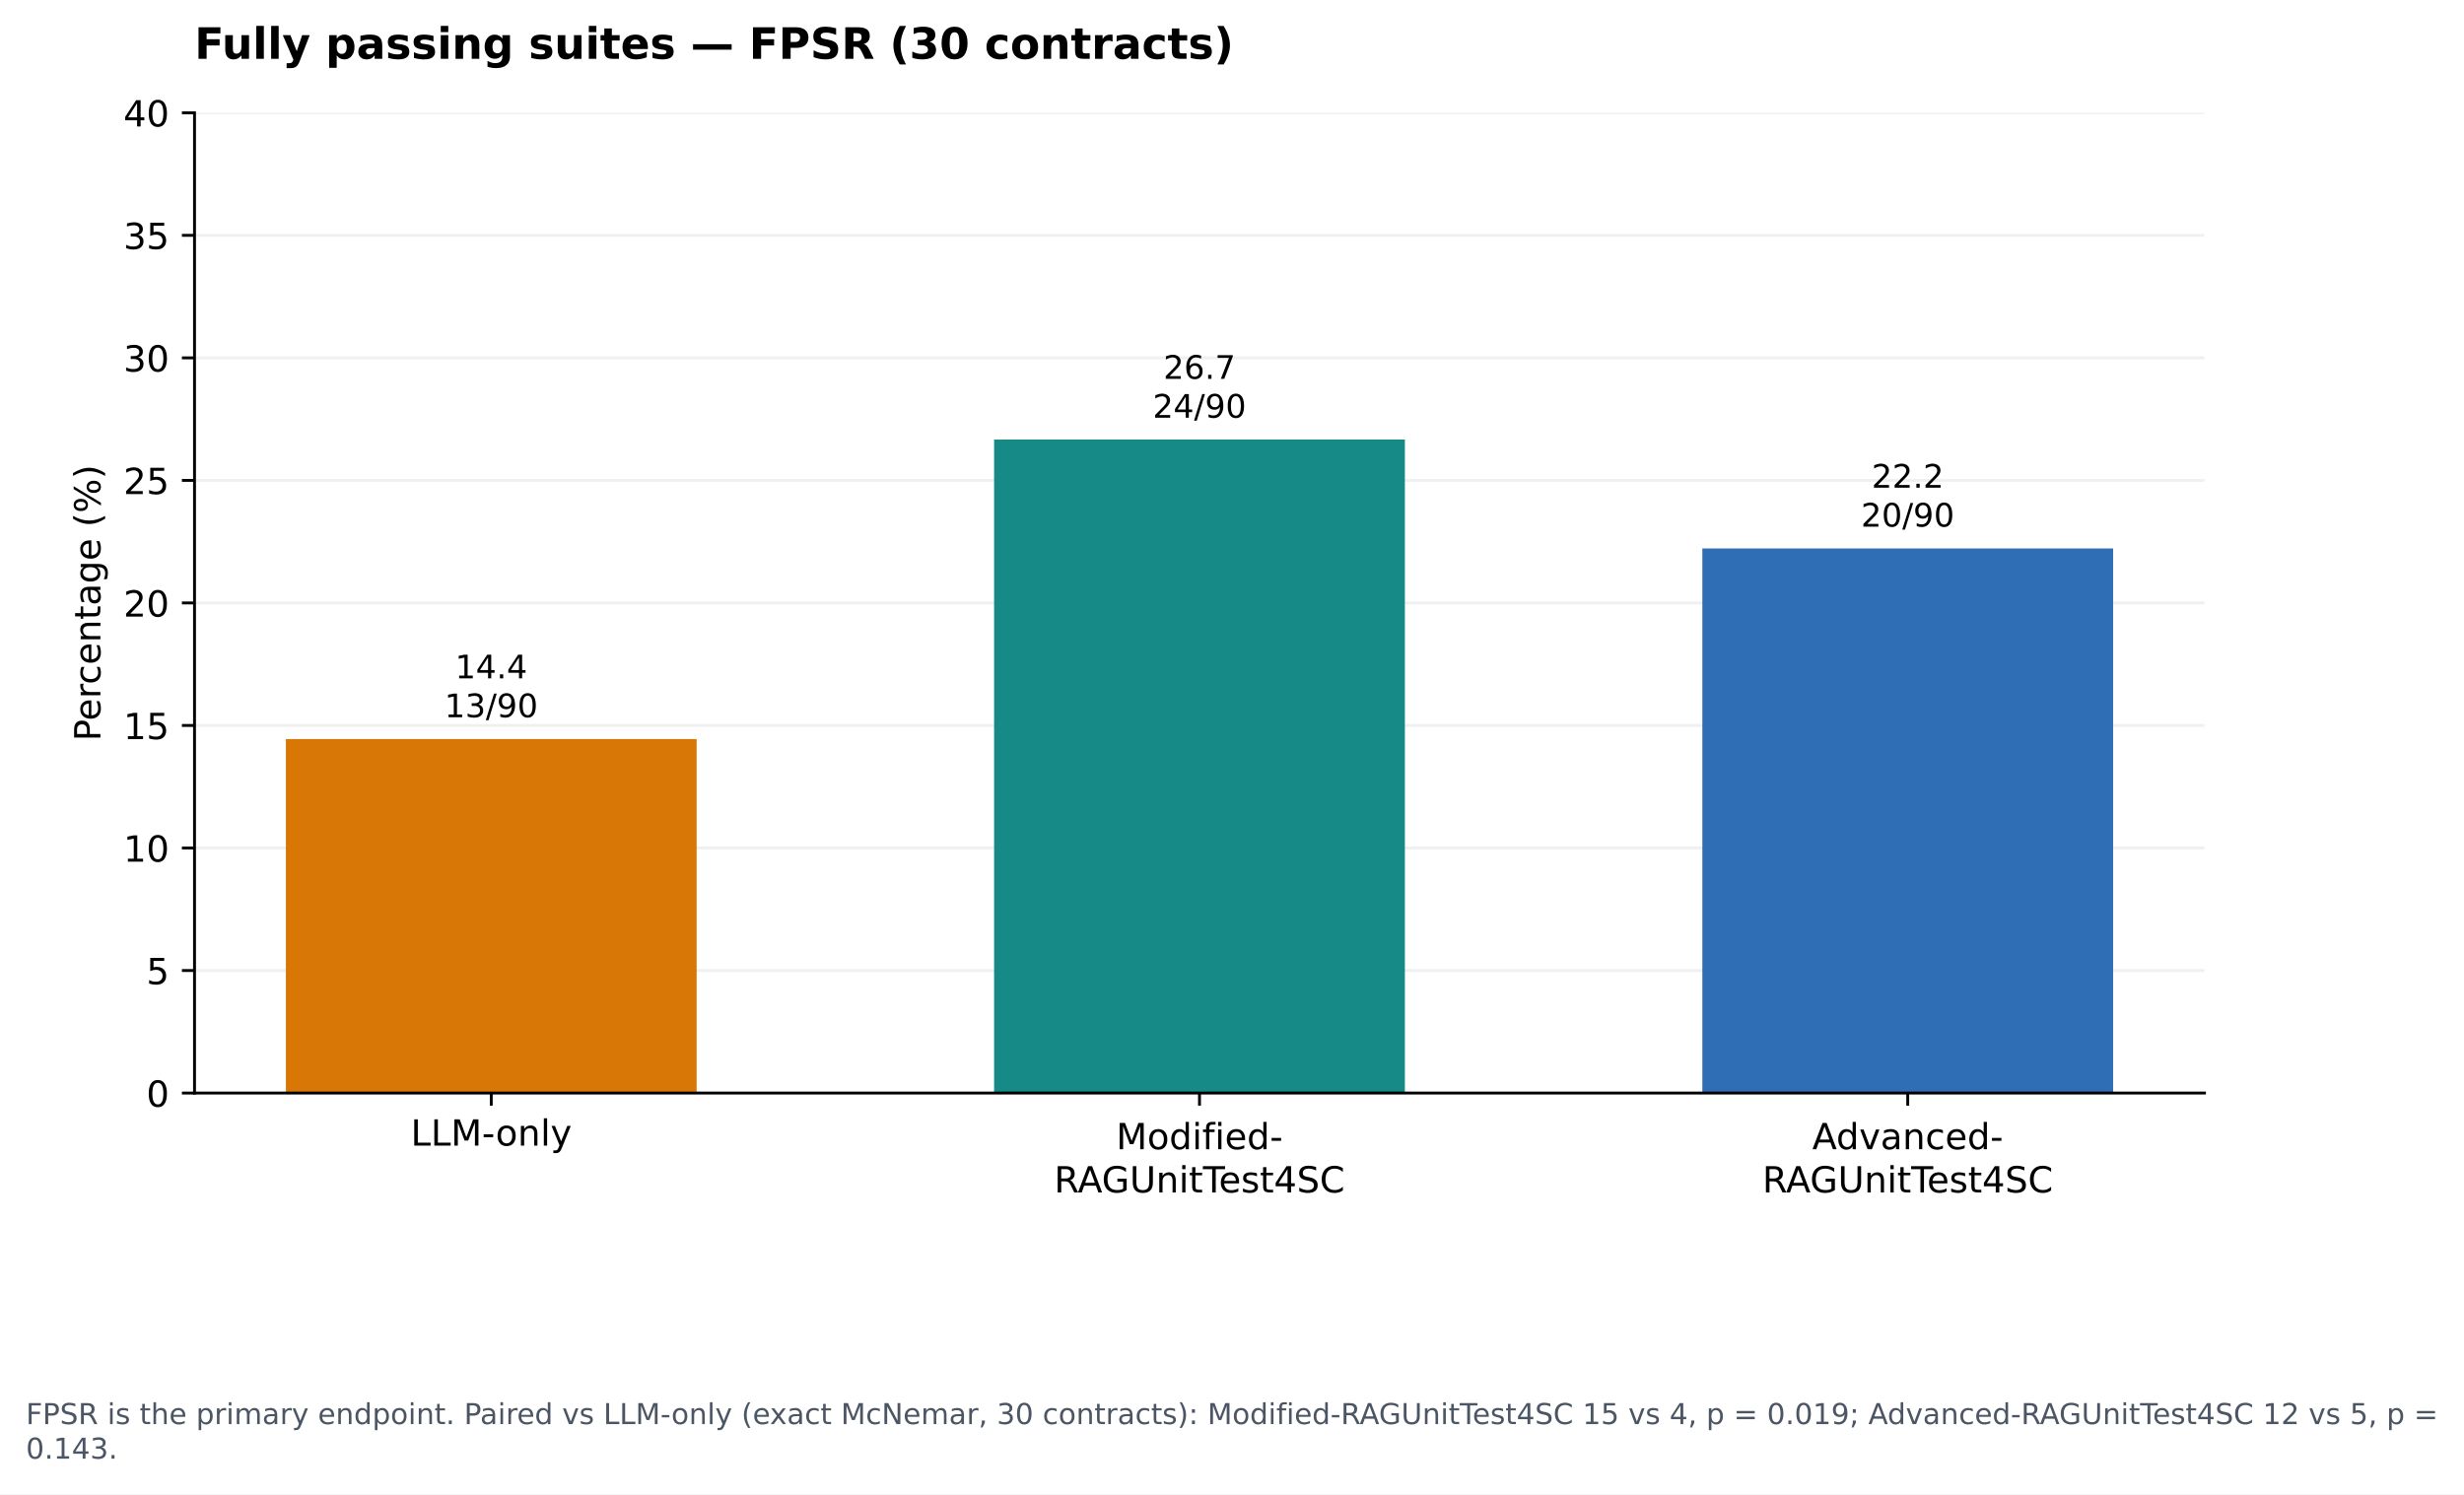
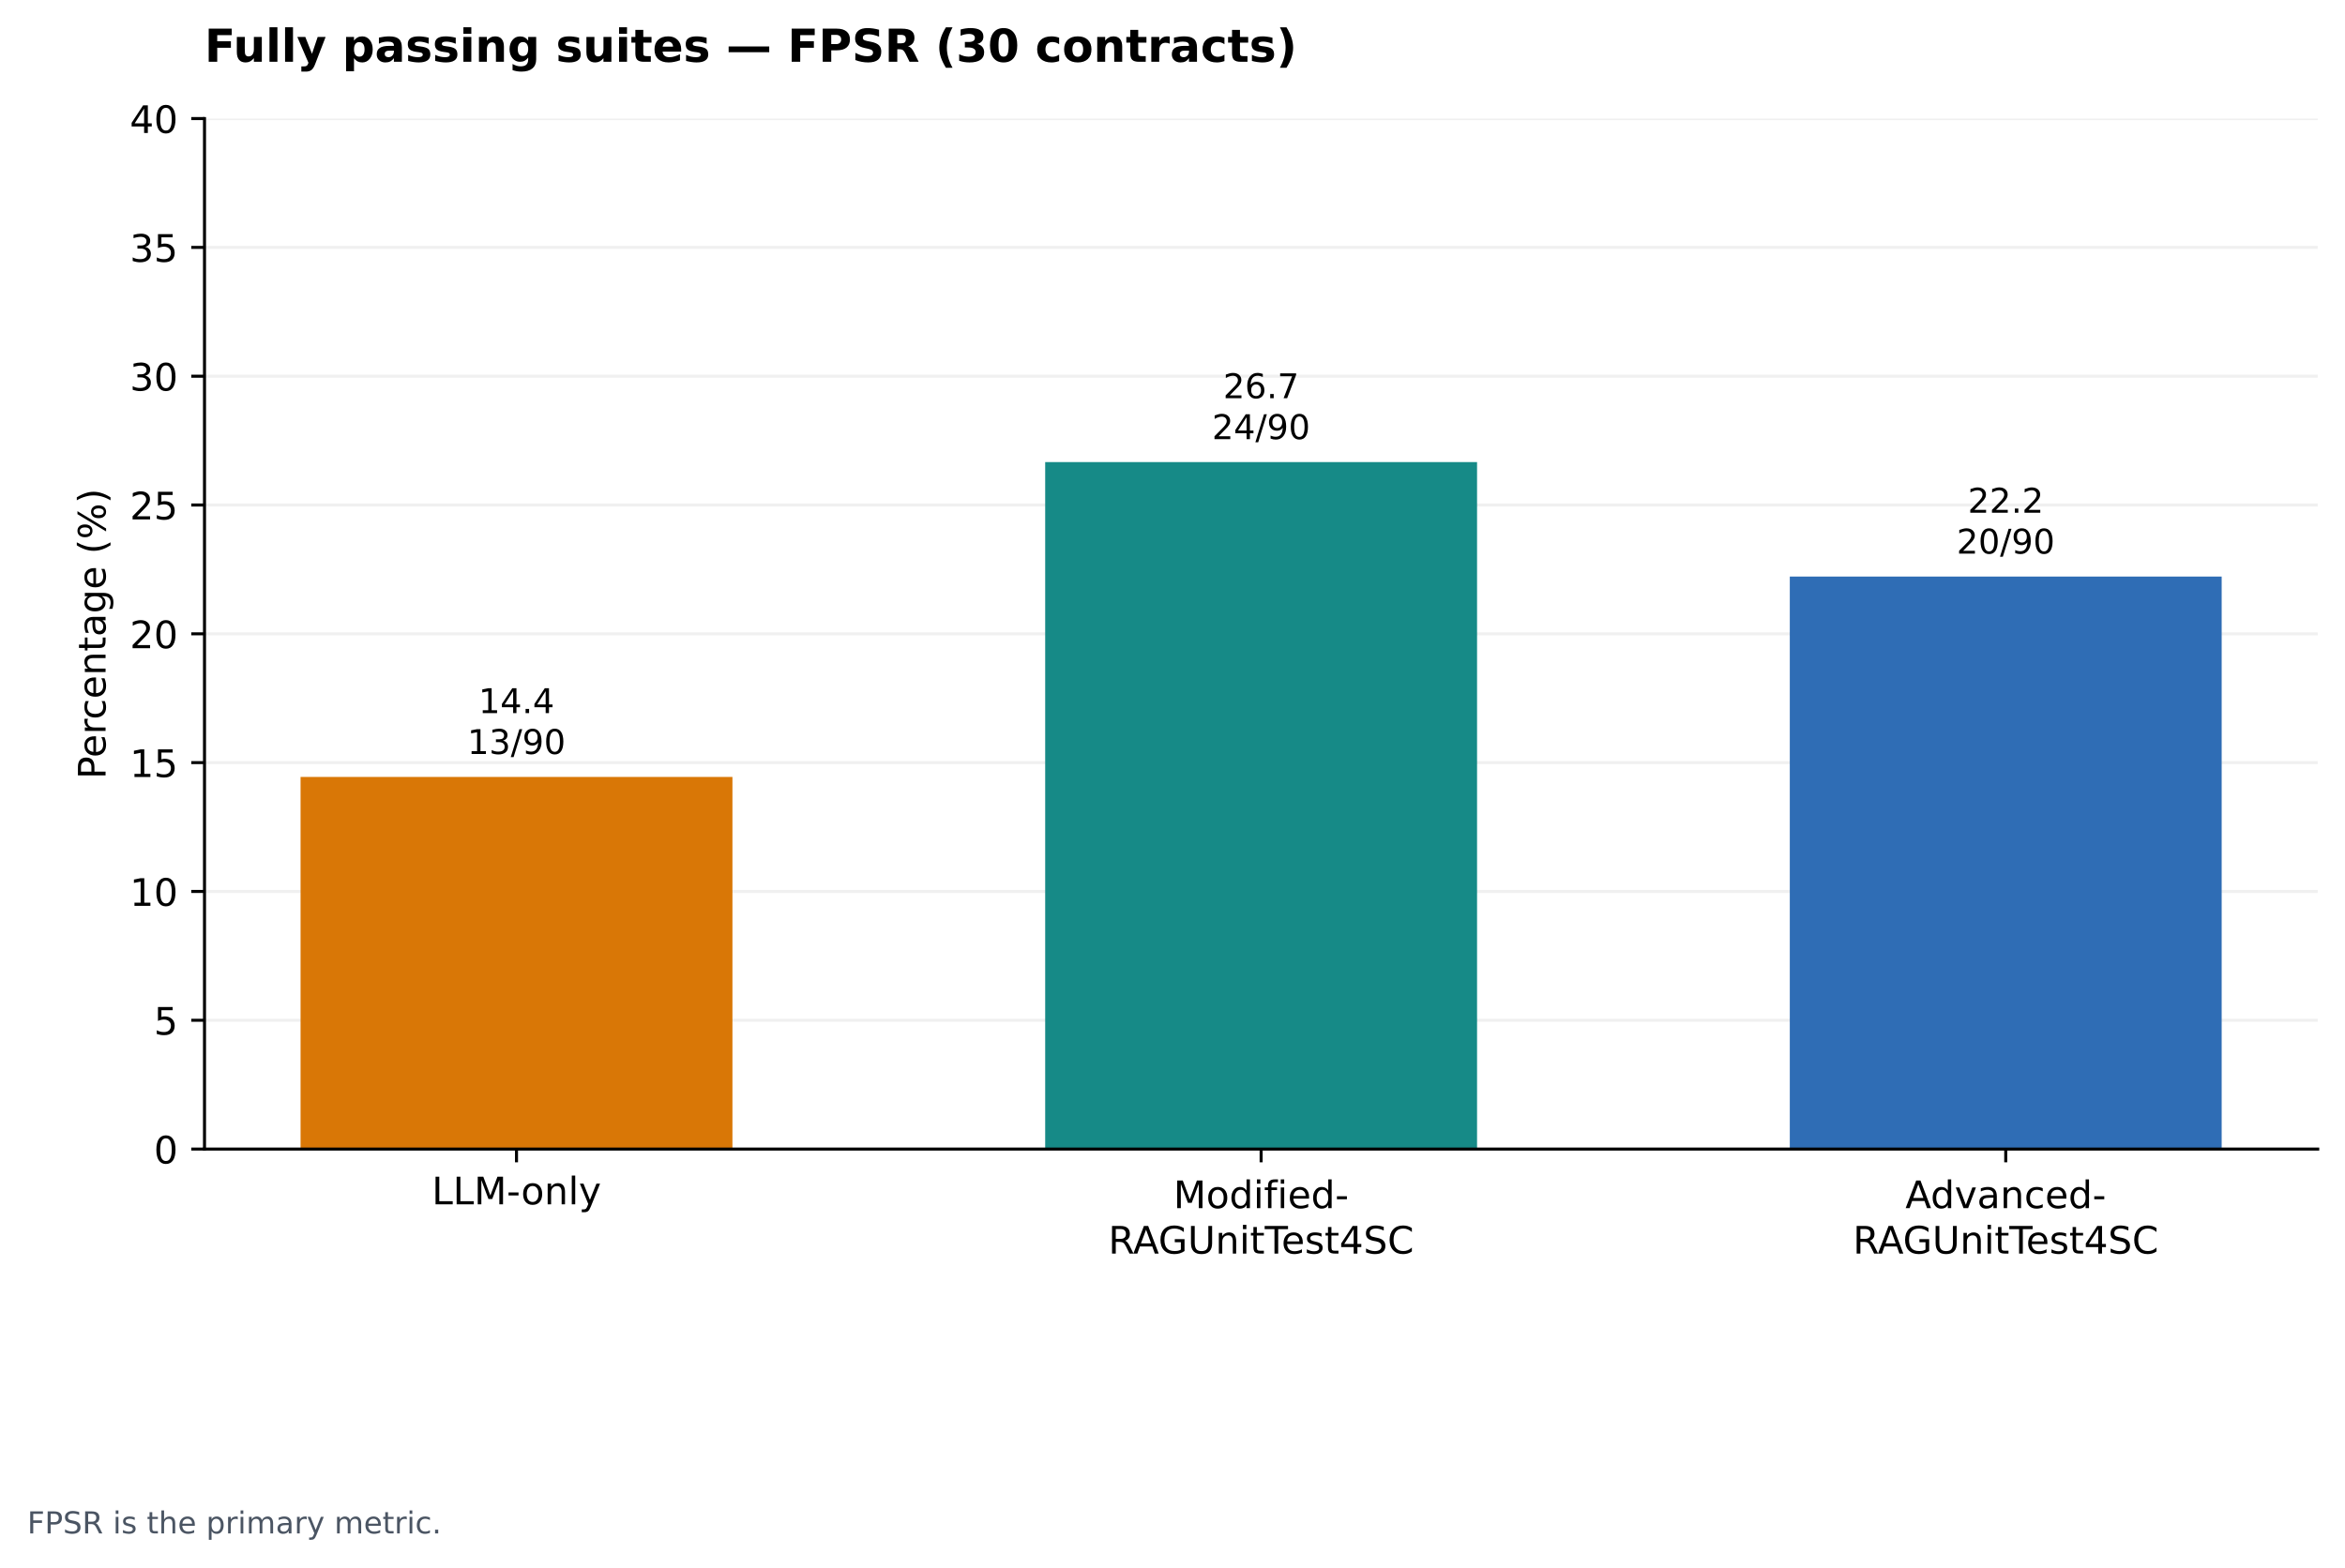
- <svg xmlns="http://www.w3.org/2000/svg" xmlns:xlink="http://www.w3.org/1999/xlink" width="684.049pt" height="414.921pt" viewBox="0 0 684.049 414.921" version="1.1">
+ <svg xmlns="http://www.w3.org/2000/svg" xmlns:xlink="http://www.w3.org/1999/xlink" width="619.2pt" height="414.12pt" viewBox="0 0 619.2 414.12" version="1.1">
  <defs>
    <style type="text/css">*{stroke-linejoin: round; stroke-linecap: butt}</style>
  </defs>
  <g id="figure_1">
    <g id="patch_1">
-       <path d="M 0 414.921  L 684.049 414.921  L 684.049 0  L 0 0  z " style="fill: #ffffff" />
+       <path d="M 0 414.12  L 619.2 414.12  L 619.2 0  L 0 0  z " style="fill: #ffffff" />
    </g>
    <g id="axes_1">
      <g id="patch_2">
        <path d="M 54 303.478  L 612 303.478  L 612 31.318  L 54 31.318  z " style="fill: #ffffff" />
      </g>
      <g id="matplotlib.axis_1">
        <g id="xtick_1">
          <g id="line2d_1">
            <defs>
-               <path id="m49fb0d73a8" d="M 0 0  L 0 3.5  " style="stroke: #000000; stroke-width: 0.8" />
+               <path id="mbdcf459c3b" d="M 0 0  L 0 3.5  " style="stroke: #000000; stroke-width: 0.8" />
            </defs>
            <g>
-               <use xlink:href="#m49fb0d73a8" x="136.383" y="303.478" style="stroke: #000000; stroke-width: 0.8" />
+               <use xlink:href="#mbdcf459c3b" x="136.383" y="303.478" style="stroke: #000000; stroke-width: 0.8" />
            </g>
          </g>
          <g id="text_1">
            <text style="font-size: 10px; font-family: 'DejaVu Sans'; text-anchor: middle" x="136.383" y="318.077" transform="rotate(-0 136.3827 318.0766)">LLM-only</text>
          </g>
        </g>
        <g id="xtick_2">
          <g id="line2d_2">
            <g>
-               <use xlink:href="#m49fb0d73a8" x="333" y="303.478" style="stroke: #000000; stroke-width: 0.8" />
+               <use xlink:href="#mbdcf459c3b" x="333" y="303.478" style="stroke: #000000; stroke-width: 0.8" />
            </g>
          </g>
          <g id="text_2">
            <text style="font-size: 10px; font-family: 'DejaVu Sans'" transform="translate(309.8594 319.0775)">Modified-</text>
            <text style="font-size: 10px; font-family: 'DejaVu Sans'" transform="translate(292.6508 331.0803)">RAGUnitTest4SC</text>
          </g>
        </g>
        <g id="xtick_3">
          <g id="line2d_3">
            <g>
-               <use xlink:href="#m49fb0d73a8" x="529.617" y="303.478" style="stroke: #000000; stroke-width: 0.8" />
+               <use xlink:href="#mbdcf459c3b" x="529.617" y="303.478" style="stroke: #000000; stroke-width: 0.8" />
            </g>
          </g>
          <g id="text_3">
            <text style="font-size: 10px; font-family: 'DejaVu Sans'" transform="translate(503.1142 319.0775)">Advanced-</text>
            <text style="font-size: 10px; font-family: 'DejaVu Sans'" transform="translate(489.2681 331.0803)">RAGUnitTest4SC</text>
          </g>
        </g>
      </g>
      <g id="matplotlib.axis_2">
        <g id="ytick_1">
          <g id="line2d_4">
-             <path d="M 54 303.478  L 612 303.478  " clip-path="url(#pbe9d45c761)" style="fill: none; stroke: #b0b0b0; stroke-opacity: 0.18; stroke-width: 0.8; stroke-linecap: square" />
+             <path d="M 54 303.478  L 612 303.478  " clip-path="url(#pa5983882ef)" style="fill: none; stroke: #b0b0b0; stroke-opacity: 0.18; stroke-width: 0.8; stroke-linecap: square" />
          </g>
          <g id="line2d_5">
            <defs>
-               <path id="m8dc42edc37" d="M 0 0  L -3.5 0  " style="stroke: #000000; stroke-width: 0.8" />
+               <path id="mf41e46b6f9" d="M 0 0  L -3.5 0  " style="stroke: #000000; stroke-width: 0.8" />
            </defs>
            <g>
-               <use xlink:href="#m8dc42edc37" x="54" y="303.478" style="stroke: #000000; stroke-width: 0.8" />
+               <use xlink:href="#mf41e46b6f9" x="54" y="303.478" style="stroke: #000000; stroke-width: 0.8" />
            </g>
          </g>
          <g id="text_4">
            <text style="font-size: 10px; font-family: 'DejaVu Sans'; text-anchor: end" x="47" y="307.277" transform="rotate(-0 47 307.277)">0</text>
          </g>
        </g>
        <g id="ytick_2">
          <g id="line2d_6">
-             <path d="M 54 269.458  L 612 269.458  " clip-path="url(#pbe9d45c761)" style="fill: none; stroke: #b0b0b0; stroke-opacity: 0.18; stroke-width: 0.8; stroke-linecap: square" />
+             <path d="M 54 269.458  L 612 269.458  " clip-path="url(#pa5983882ef)" style="fill: none; stroke: #b0b0b0; stroke-opacity: 0.18; stroke-width: 0.8; stroke-linecap: square" />
          </g>
          <g id="line2d_7">
            <g>
-               <use xlink:href="#m8dc42edc37" x="54" y="269.458" style="stroke: #000000; stroke-width: 0.8" />
+               <use xlink:href="#mf41e46b6f9" x="54" y="269.458" style="stroke: #000000; stroke-width: 0.8" />
            </g>
          </g>
          <g id="text_5">
            <text style="font-size: 10px; font-family: 'DejaVu Sans'; text-anchor: end" x="47" y="273.257" transform="rotate(-0 47 273.257)">5</text>
          </g>
        </g>
        <g id="ytick_3">
          <g id="line2d_8">
-             <path d="M 54 235.438  L 612 235.438  " clip-path="url(#pbe9d45c761)" style="fill: none; stroke: #b0b0b0; stroke-opacity: 0.18; stroke-width: 0.8; stroke-linecap: square" />
+             <path d="M 54 235.438  L 612 235.438  " clip-path="url(#pa5983882ef)" style="fill: none; stroke: #b0b0b0; stroke-opacity: 0.18; stroke-width: 0.8; stroke-linecap: square" />
          </g>
          <g id="line2d_9">
            <g>
-               <use xlink:href="#m8dc42edc37" x="54" y="235.438" style="stroke: #000000; stroke-width: 0.8" />
+               <use xlink:href="#mf41e46b6f9" x="54" y="235.438" style="stroke: #000000; stroke-width: 0.8" />
            </g>
          </g>
          <g id="text_6">
            <text style="font-size: 10px; font-family: 'DejaVu Sans'; text-anchor: end" x="47" y="239.237" transform="rotate(-0 47 239.237)">10</text>
          </g>
        </g>
        <g id="ytick_4">
          <g id="line2d_10">
-             <path d="M 54 201.418  L 612 201.418  " clip-path="url(#pbe9d45c761)" style="fill: none; stroke: #b0b0b0; stroke-opacity: 0.18; stroke-width: 0.8; stroke-linecap: square" />
+             <path d="M 54 201.418  L 612 201.418  " clip-path="url(#pa5983882ef)" style="fill: none; stroke: #b0b0b0; stroke-opacity: 0.18; stroke-width: 0.8; stroke-linecap: square" />
          </g>
          <g id="line2d_11">
            <g>
-               <use xlink:href="#m8dc42edc37" x="54" y="201.418" style="stroke: #000000; stroke-width: 0.8" />
+               <use xlink:href="#mf41e46b6f9" x="54" y="201.418" style="stroke: #000000; stroke-width: 0.8" />
            </g>
          </g>
          <g id="text_7">
            <text style="font-size: 10px; font-family: 'DejaVu Sans'; text-anchor: end" x="47" y="205.217" transform="rotate(-0 47 205.217)">15</text>
          </g>
        </g>
        <g id="ytick_5">
          <g id="line2d_12">
-             <path d="M 54 167.398  L 612 167.398  " clip-path="url(#pbe9d45c761)" style="fill: none; stroke: #b0b0b0; stroke-opacity: 0.18; stroke-width: 0.8; stroke-linecap: square" />
+             <path d="M 54 167.398  L 612 167.398  " clip-path="url(#pa5983882ef)" style="fill: none; stroke: #b0b0b0; stroke-opacity: 0.18; stroke-width: 0.8; stroke-linecap: square" />
          </g>
          <g id="line2d_13">
            <g>
-               <use xlink:href="#m8dc42edc37" x="54" y="167.398" style="stroke: #000000; stroke-width: 0.8" />
+               <use xlink:href="#mf41e46b6f9" x="54" y="167.398" style="stroke: #000000; stroke-width: 0.8" />
            </g>
          </g>
          <g id="text_8">
            <text style="font-size: 10px; font-family: 'DejaVu Sans'; text-anchor: end" x="47" y="171.197" transform="rotate(-0 47 171.197)">20</text>
          </g>
        </g>
        <g id="ytick_6">
          <g id="line2d_14">
-             <path d="M 54 133.378  L 612 133.378  " clip-path="url(#pbe9d45c761)" style="fill: none; stroke: #b0b0b0; stroke-opacity: 0.18; stroke-width: 0.8; stroke-linecap: square" />
+             <path d="M 54 133.378  L 612 133.378  " clip-path="url(#pa5983882ef)" style="fill: none; stroke: #b0b0b0; stroke-opacity: 0.18; stroke-width: 0.8; stroke-linecap: square" />
          </g>
          <g id="line2d_15">
            <g>
-               <use xlink:href="#m8dc42edc37" x="54" y="133.378" style="stroke: #000000; stroke-width: 0.8" />
+               <use xlink:href="#mf41e46b6f9" x="54" y="133.378" style="stroke: #000000; stroke-width: 0.8" />
            </g>
          </g>
          <g id="text_9">
            <text style="font-size: 10px; font-family: 'DejaVu Sans'; text-anchor: end" x="47" y="137.177" transform="rotate(-0 47 137.177)">25</text>
          </g>
        </g>
        <g id="ytick_7">
          <g id="line2d_16">
-             <path d="M 54 99.358  L 612 99.358  " clip-path="url(#pbe9d45c761)" style="fill: none; stroke: #b0b0b0; stroke-opacity: 0.18; stroke-width: 0.8; stroke-linecap: square" />
+             <path d="M 54 99.358  L 612 99.358  " clip-path="url(#pa5983882ef)" style="fill: none; stroke: #b0b0b0; stroke-opacity: 0.18; stroke-width: 0.8; stroke-linecap: square" />
          </g>
          <g id="line2d_17">
            <g>
-               <use xlink:href="#m8dc42edc37" x="54" y="99.358" style="stroke: #000000; stroke-width: 0.8" />
+               <use xlink:href="#mf41e46b6f9" x="54" y="99.358" style="stroke: #000000; stroke-width: 0.8" />
            </g>
          </g>
          <g id="text_10">
            <text style="font-size: 10px; font-family: 'DejaVu Sans'; text-anchor: end" x="47" y="103.157" transform="rotate(-0 47 103.157)">30</text>
          </g>
        </g>
        <g id="ytick_8">
          <g id="line2d_18">
-             <path d="M 54 65.338  L 612 65.338  " clip-path="url(#pbe9d45c761)" style="fill: none; stroke: #b0b0b0; stroke-opacity: 0.18; stroke-width: 0.8; stroke-linecap: square" />
+             <path d="M 54 65.338  L 612 65.338  " clip-path="url(#pa5983882ef)" style="fill: none; stroke: #b0b0b0; stroke-opacity: 0.18; stroke-width: 0.8; stroke-linecap: square" />
          </g>
          <g id="line2d_19">
            <g>
-               <use xlink:href="#m8dc42edc37" x="54" y="65.338" style="stroke: #000000; stroke-width: 0.8" />
+               <use xlink:href="#mf41e46b6f9" x="54" y="65.338" style="stroke: #000000; stroke-width: 0.8" />
            </g>
          </g>
          <g id="text_11">
            <text style="font-size: 10px; font-family: 'DejaVu Sans'; text-anchor: end" x="47" y="69.137" transform="rotate(-0 47 69.13695)">35</text>
          </g>
        </g>
        <g id="ytick_9">
          <g id="line2d_20">
-             <path d="M 54 31.318  L 612 31.318  " clip-path="url(#pbe9d45c761)" style="fill: none; stroke: #b0b0b0; stroke-opacity: 0.18; stroke-width: 0.8; stroke-linecap: square" />
+             <path d="M 54 31.318  L 612 31.318  " clip-path="url(#pa5983882ef)" style="fill: none; stroke: #b0b0b0; stroke-opacity: 0.18; stroke-width: 0.8; stroke-linecap: square" />
          </g>
          <g id="line2d_21">
            <g>
-               <use xlink:href="#m8dc42edc37" x="54" y="31.318" style="stroke: #000000; stroke-width: 0.8" />
+               <use xlink:href="#mf41e46b6f9" x="54" y="31.318" style="stroke: #000000; stroke-width: 0.8" />
            </g>
          </g>
          <g id="text_12">
            <text style="font-size: 10px; font-family: 'DejaVu Sans'; text-anchor: end" x="47" y="35.117" transform="rotate(-0 47 35.11695)">40</text>
          </g>
        </g>
        <g id="text_13">
          <text style="font-size: 10px; font-family: 'DejaVu Sans'; text-anchor: middle" x="27.873" y="167.398" transform="rotate(-90 27.87266 167.3981)">Percentage (%)</text>
        </g>
      </g>
      <g id="patch_3">
-         <path d="M 79.364 303.478  L 193.402 303.478  L 193.402 205.198  L 79.364 205.198  z " clip-path="url(#pbe9d45c761)" style="fill: #d97706" />
+         <path d="M 79.364 303.478  L 193.402 303.478  L 193.402 205.198  L 79.364 205.198  z " clip-path="url(#pa5983882ef)" style="fill: #d97706" />
      </g>
      <g id="patch_4">
-         <path d="M 275.981 303.478  L 390.019 303.478  L 390.019 122.038  L 275.981 122.038  z " clip-path="url(#pbe9d45c761)" style="fill: #168a87" />
+         <path d="M 275.981 303.478  L 390.019 303.478  L 390.019 122.038  L 275.981 122.038  z " clip-path="url(#pa5983882ef)" style="fill: #168a87" />
      </g>
      <g id="patch_5">
-         <path d="M 472.598 303.478  L 586.636 303.478  L 586.636 152.278  L 472.598 152.278  z " clip-path="url(#pbe9d45c761)" style="fill: #2f6db5" />
+         <path d="M 472.598 303.478  L 586.636 303.478  L 586.636 152.278  L 472.598 152.278  z " clip-path="url(#pa5983882ef)" style="fill: #2f6db5" />
      </g>
      <g id="patch_6">
        <path d="M 54 303.478  L 54 31.318  " style="fill: none; stroke: #000000; stroke-width: 0.8; stroke-linejoin: miter; stroke-linecap: square" />
      </g>
      <g id="patch_7">
        <path d="M 54 303.478  L 612 303.478  " style="fill: none; stroke: #000000; stroke-width: 0.8; stroke-linejoin: miter; stroke-linecap: square" />
      </g>
      <g id="text_14">
        <text style="font-size: 9px; font-family: 'DejaVu Sans'" transform="translate(126.3631 188.3334)">14.4</text>
        <text style="font-size: 9px; font-family: 'DejaVu Sans'" transform="translate(123.4142 199.1351)">13/90</text>
      </g>
      <g id="text_15">
        <text style="font-size: 9px; font-family: 'DejaVu Sans'" transform="translate(322.9805 105.1734)">26.7</text>
        <text style="font-size: 9px; font-family: 'DejaVu Sans'" transform="translate(320.0316 115.9751)">24/90</text>
      </g>
      <g id="text_16">
        <text style="font-size: 9px; font-family: 'DejaVu Sans'" transform="translate(519.5978 135.4134)">22.2</text>
        <text style="font-size: 9px; font-family: 'DejaVu Sans'" transform="translate(516.6489 146.2151)">20/90</text>
      </g>
      <g id="text_17">
        <text style="font-weight: 700; font-size: 12px; font-family: 'DejaVu Sans'; text-anchor: start" x="54" y="16.318" transform="rotate(-0 54 16.31812)">Fully passing suites — FPSR (30 contracts)</text>
      </g>
    </g>
    <g id="text_18">
-       <text style="font-size: 8px; font-family: 'DejaVu Sans'; fill: #4b5563" transform="translate(7.2 395.3966)">FPSR is the primary endpoint. Paired vs LLM-only (exact McNemar, 30 contracts): Modified-RAGUnitTest4SC 15 vs 4, p = 0.019; Advanced-RAGUnitTest4SC 12 vs 5, p =</text>
-       <text style="font-size: 8px; font-family: 'DejaVu Sans'; fill: #4b5563" transform="translate(7.2 404.9981)">0.143.</text>
+       <text style="font-size: 8px; font-family: 'DejaVu Sans'; text-anchor: start; fill: #4b5563" x="7.2" y="404.998" transform="rotate(-0 7.2 404.9981)">FPSR is the primary metric.</text>
    </g>
  </g>
  <defs>
-     <clipPath id="pbe9d45c761">
+     <clipPath id="pa5983882ef">
      <rect x="54" y="31.318" width="558" height="272.16" />
    </clipPath>
  </defs>
</svg>
